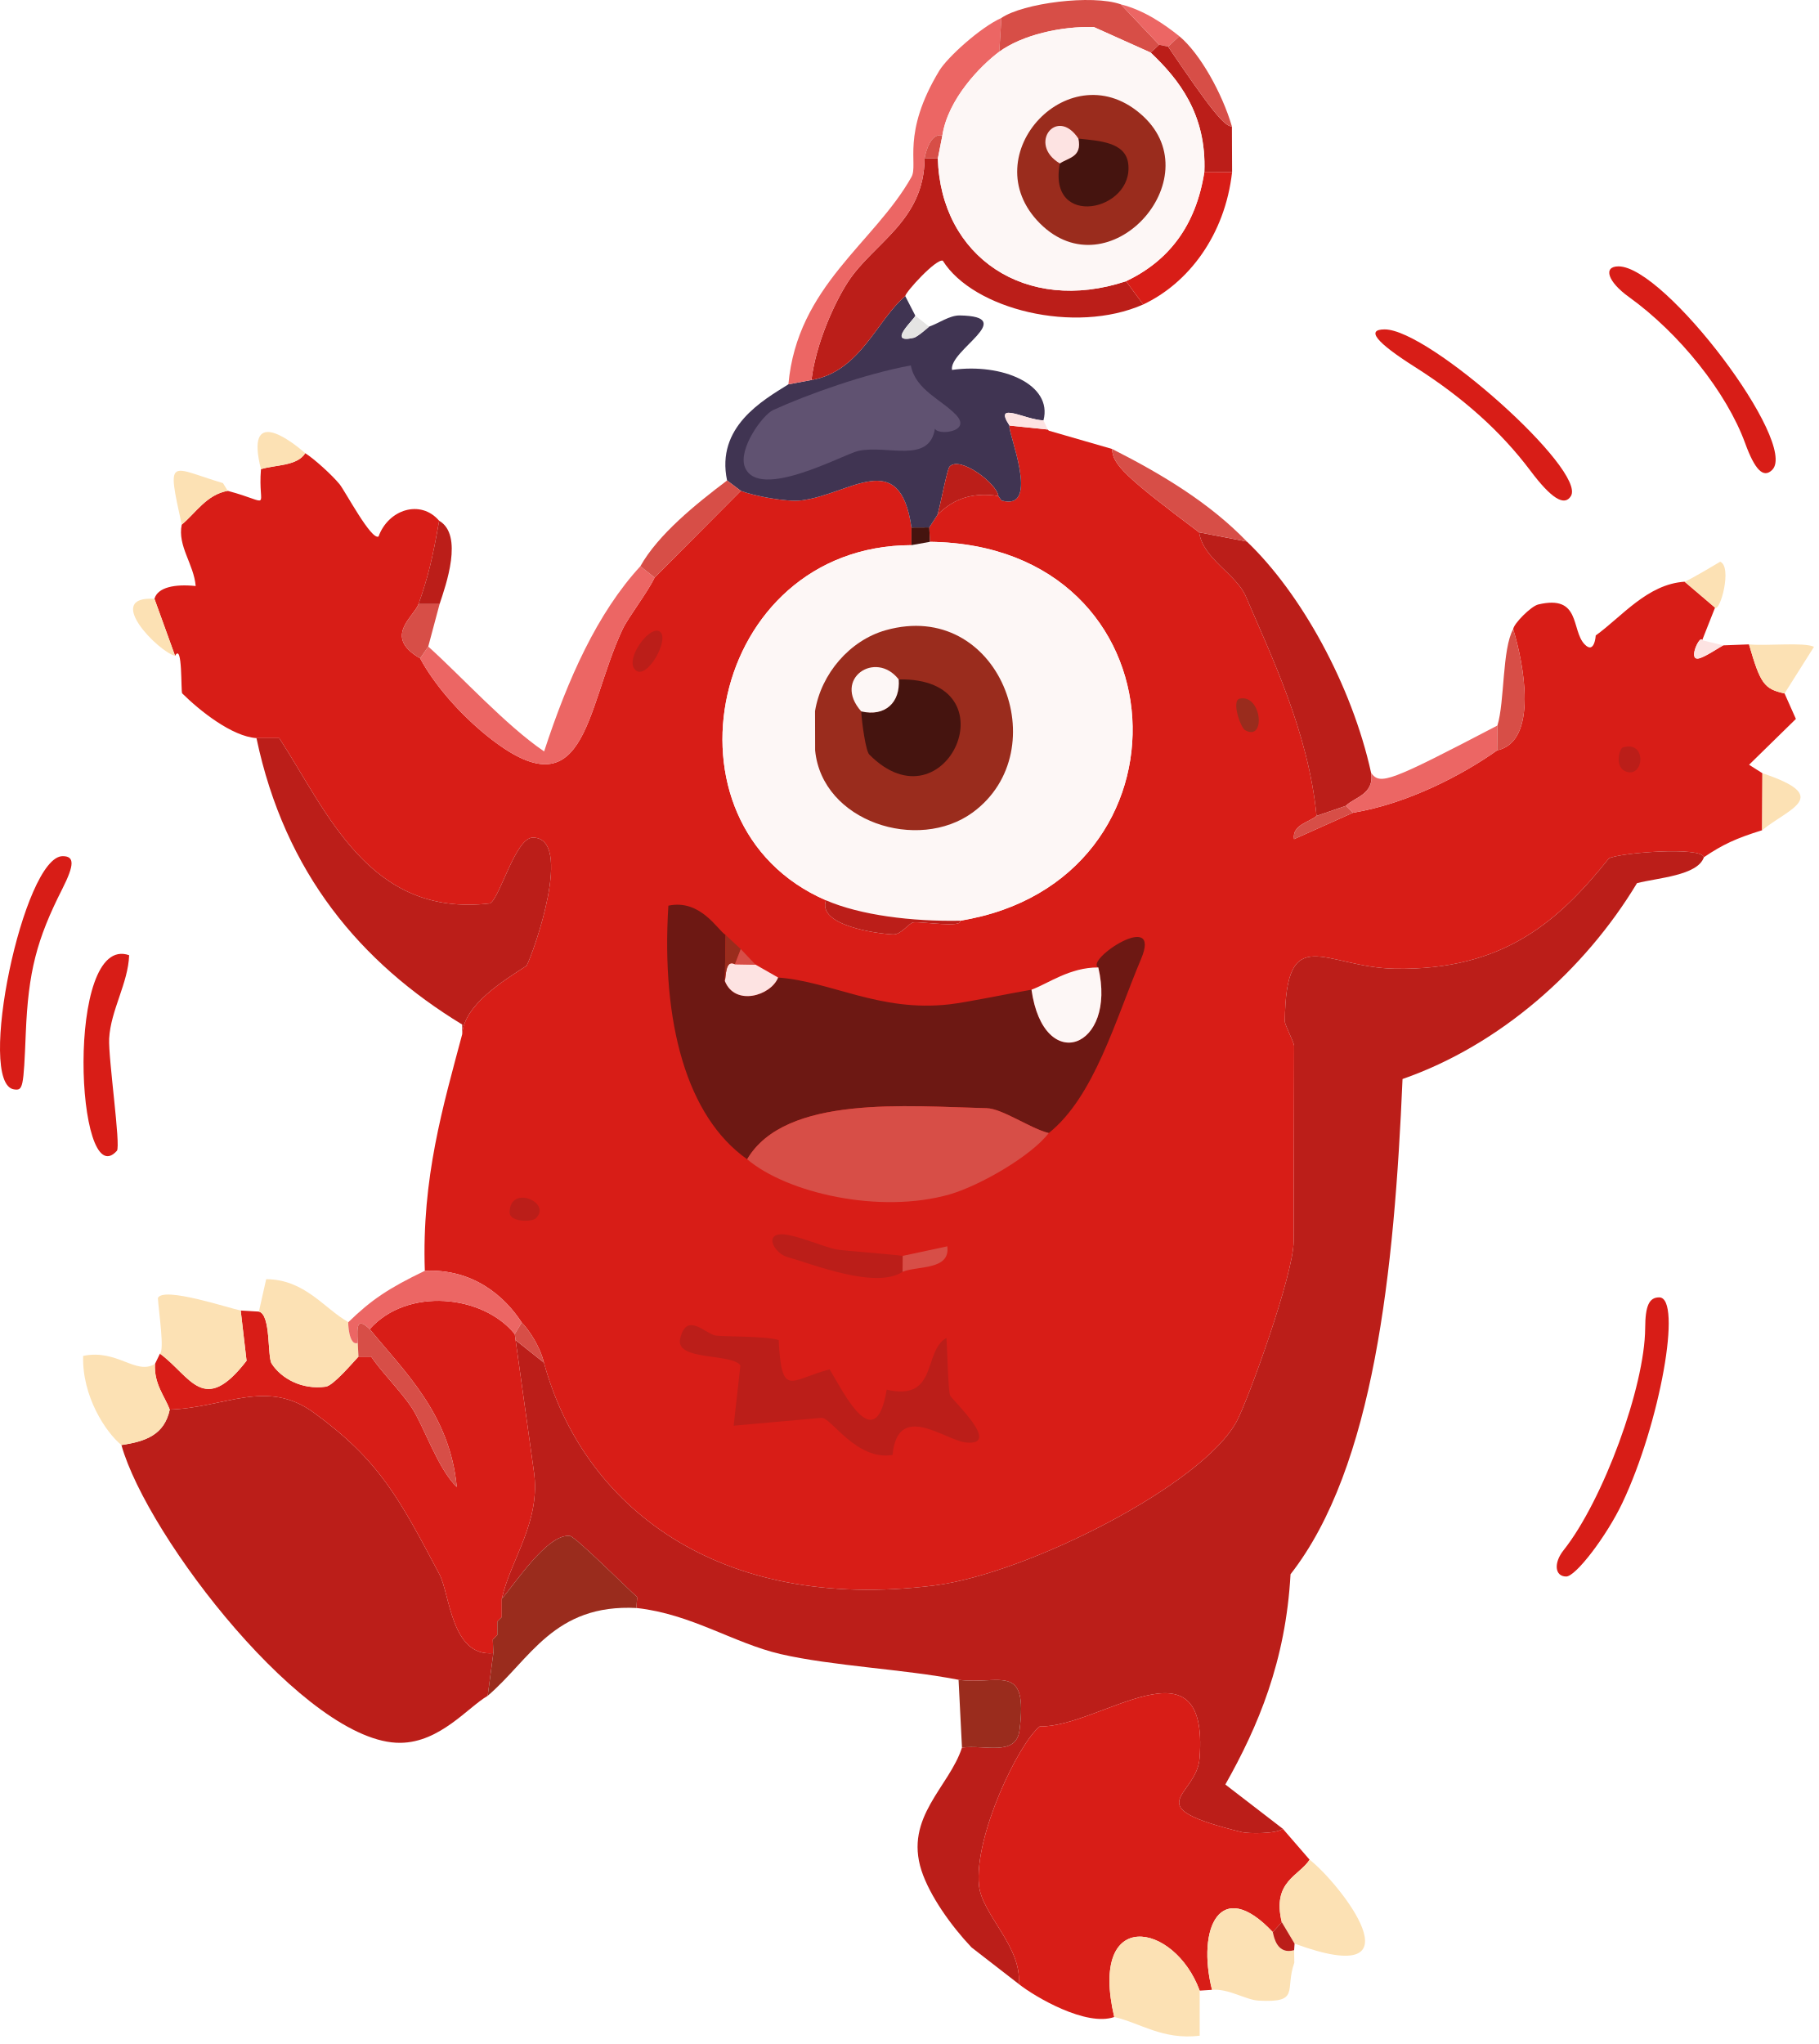
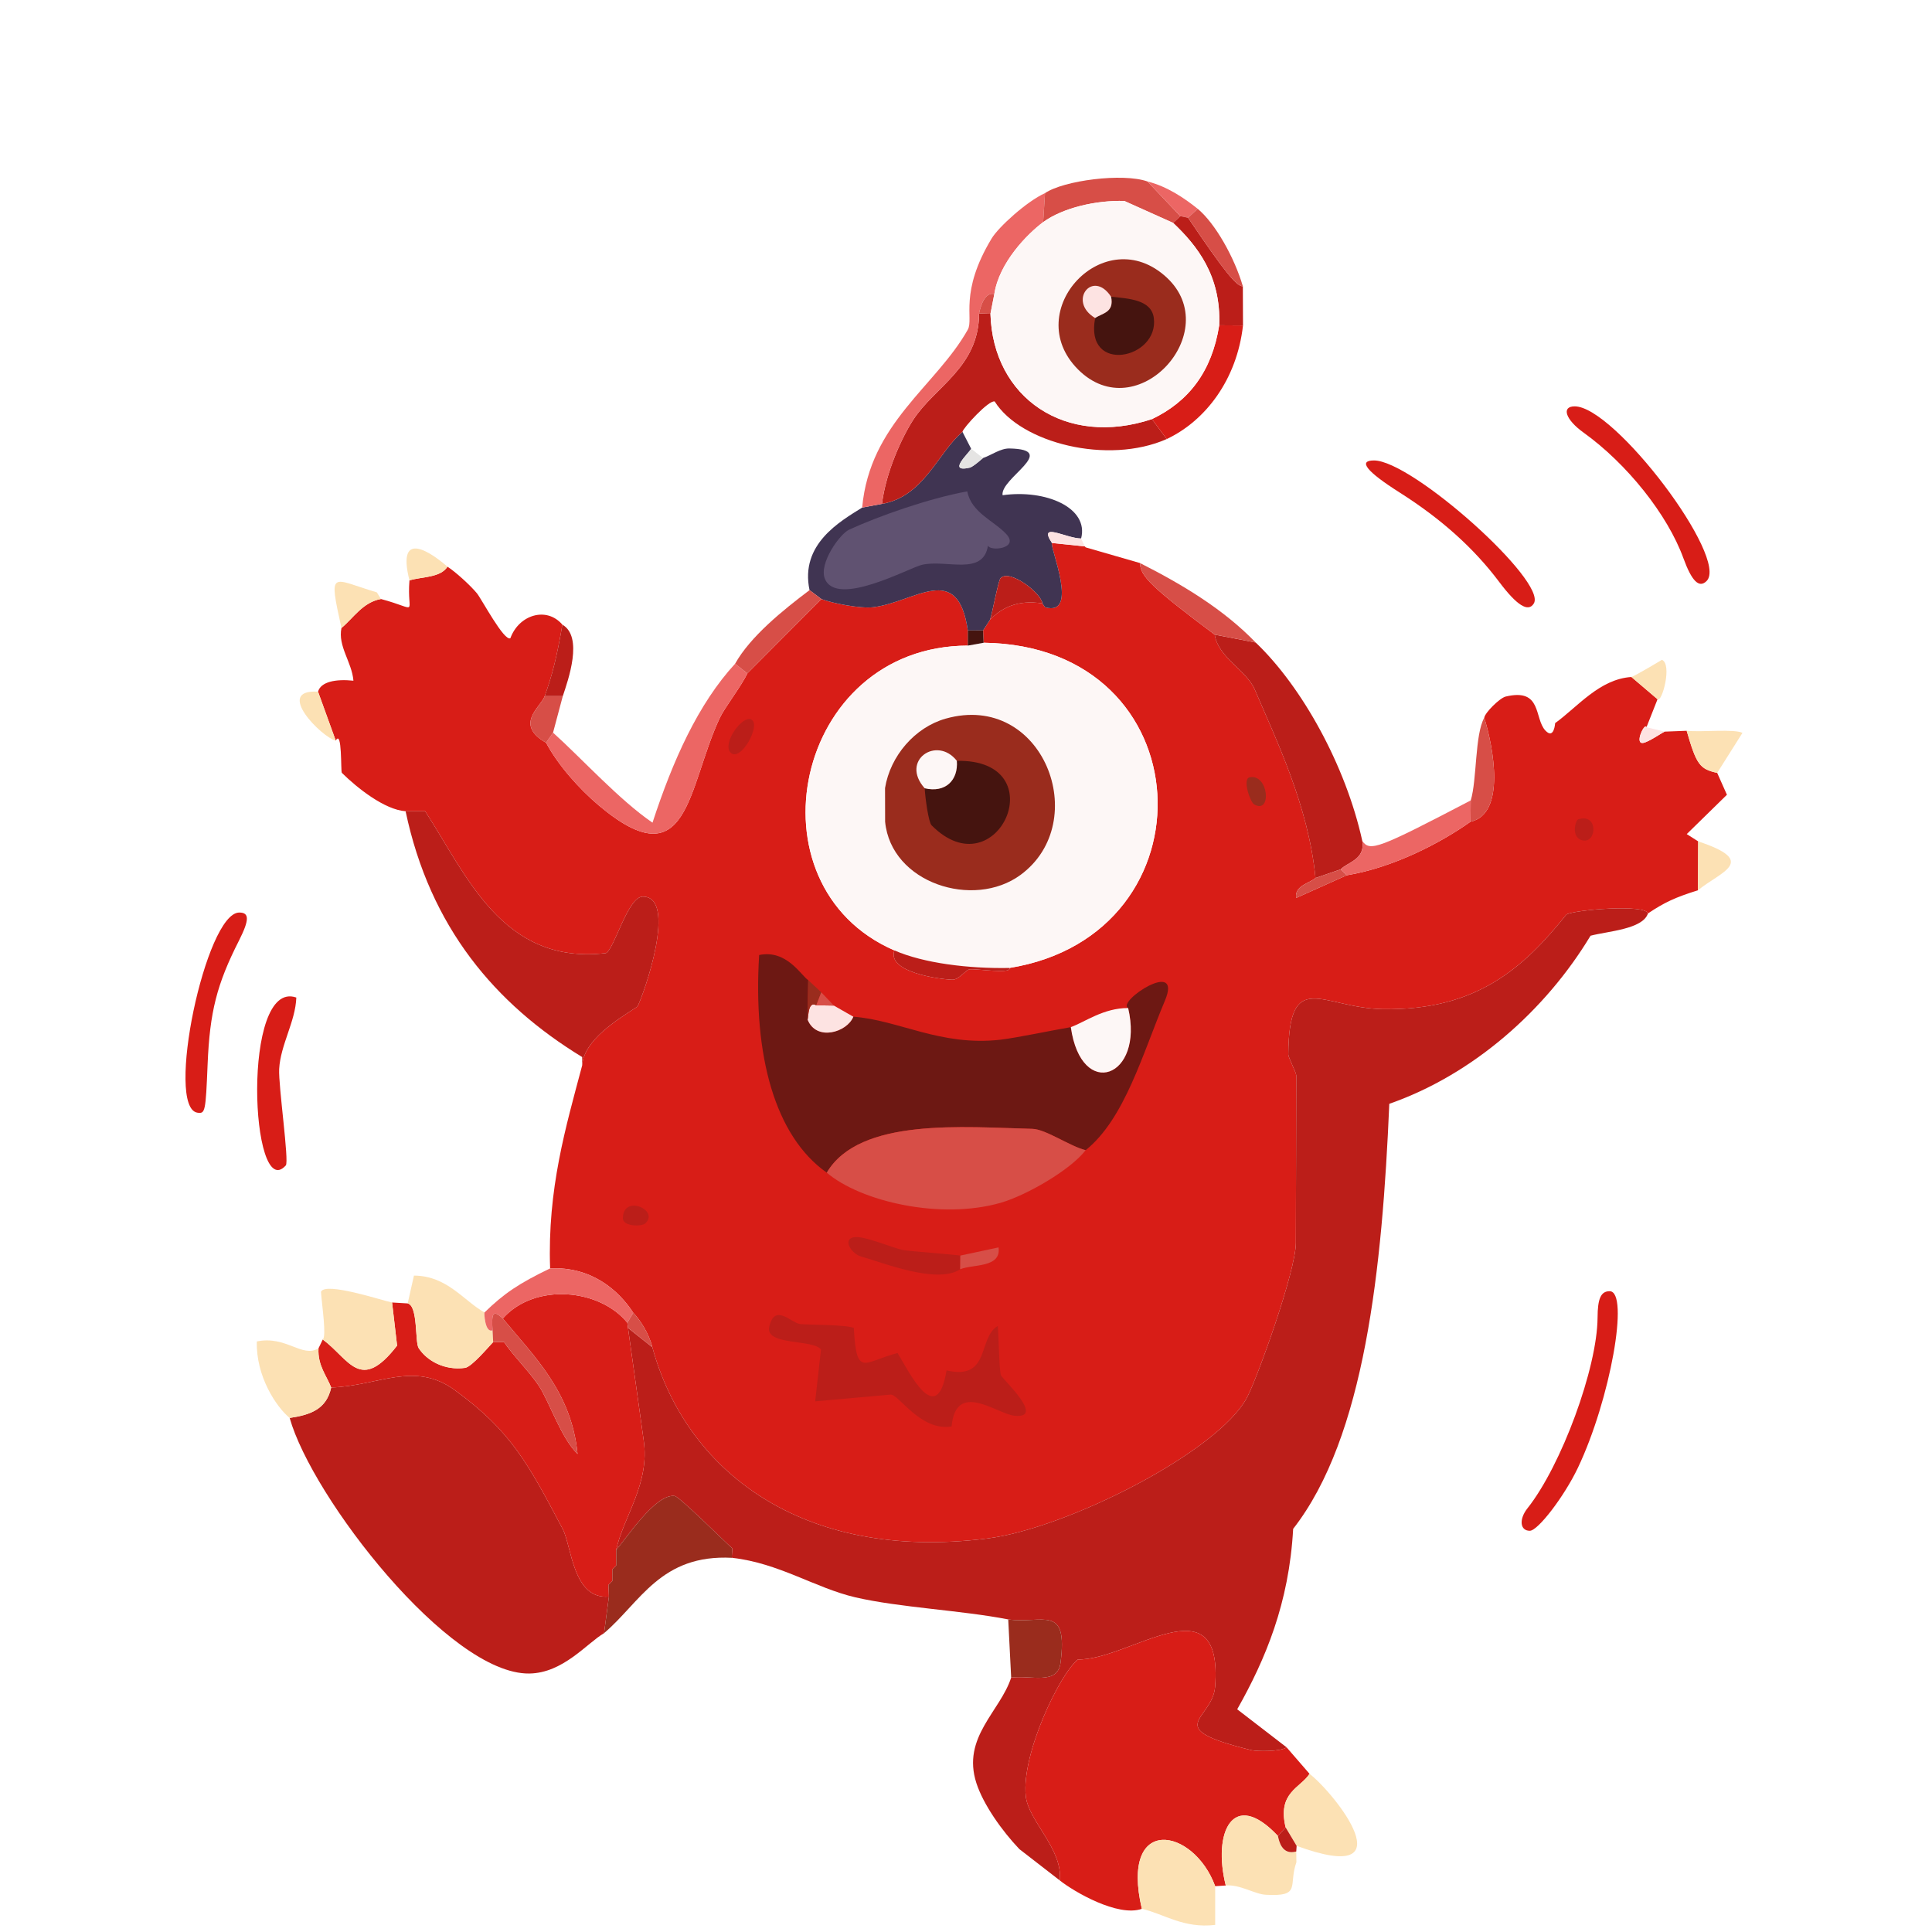
- <svg xmlns="http://www.w3.org/2000/svg" width="100%" height="100%" viewBox="0 0 202 227" version="1.1" xml:space="preserve" style="fill-rule:evenodd;clip-rule:evenodd;stroke-linejoin:round;stroke-miterlimit:2;">
+ <svg xmlns="http://www.w3.org/2000/svg" viewBox="-24.0 -23.0 250 250" version="1.1" style="fill-rule:evenodd;clip-rule:evenodd;stroke-linejoin:round;stroke-miterlimit:2;">
  <g transform="matrix(1,0,0,1,-801.7659,-822.4178)">
    <g>
      <g>
        <path d="M918.13,870.12L918.26,870.25L925.29,872.28C925.29,873.97 926.81,875.43 934.95,881.54C935.39,884.51 939.06,886.13 940.14,888.66C942.9,895.14 947.1,903.73 947.99,913.03C947.33,913.67 945.23,914.01 945.49,915.61L952.03,912.68C958.16,911.66 964.26,908.44 968.05,905.75C972.66,904.75 971,896.08 969.83,892.29C969.89,891.68 971.81,889.74 972.61,889.55C977.36,888.42 976.25,892.38 977.75,893.96C978.87,895.15 979,892.99 979,892.99C981.89,890.91 984.73,887.29 988.87,887.02L992.25,889.9L990.82,893.52C990.61,892.84 989.2,895.75 990.4,895.55C991.1,895.43 992.72,894.3 993.17,894.09L996.02,893.98C997.29,898.36 997.7,898.93 999.97,899.43L1001.23,902.26L996.03,907.35L997.51,908.29L997.48,914.62C994.59,915.52 993.13,916.19 991.01,917.62C990.74,916.39 981.57,917.13 980.46,917.75C974.94,924.65 968.81,930.2 956.72,930C948.86,929.87 944.57,924.54 944.47,935.85C944.46,936.24 945.5,938.2 945.5,938.57L945.45,960.25C945.44,963.95 940.43,977.81 939.13,980.25C935.39,987.29 915.85,997.2 905.51,998.5C881.31,1001.55 866.45,989.5 862.18,973.75C861.73,971.9 860.5,970.1 859.71,969.29C857.83,966.39 854.31,963.29 848.95,963.55C848.59,953.24 850.99,945.22 853.1,937.28C853.32,933.96 857.74,931.31 860.25,929.67C861.08,928.09 865.51,915.44 860.94,915.44C859,915.44 857.26,922.27 856.17,922.75C842.74,924.33 838.1,912.54 832.78,904.39L830.25,904.39C827.54,904.21 823.97,901.37 822,899.42C821.84,899.25 822.06,893.73 821.21,895.25L818.92,888.92C819.28,887.63 821.21,887.26 823.5,887.5C823.3,885.08 821.46,883.05 821.95,880.68C823.49,879.41 824.71,877.34 827.06,876.93C832.18,878.3 830.38,879.11 830.75,874.52C832.4,874.02 834.75,874.19 835.67,872.75C836.66,873.37 838.63,875.16 839.48,876.19C840.1,876.96 843.01,882.46 843.81,882C844.9,878.99 848.48,877.84 850.54,880.25C849.8,884.51 849.28,886.59 848.25,889.5C847.72,890.95 844.27,893.13 848.43,895.53C849.98,898.43 852.7,901.48 855.24,903.63C866.94,913.49 866.69,901.3 870.91,892.31C871.54,890.97 873.67,888.25 874.47,886.56L884.05,876.93C885.54,877.51 889.13,878.19 890.78,877.99C896.2,877.32 901.71,871.98 903,881L903,882.96C880.5,883.02 874.16,914.02 893.5,922.4C892.53,925.19 899.15,926.12 900.96,926.19C901.88,926.23 902.71,924.9 903.24,924.85C904.25,924.76 908.71,925.49 908.39,924.67C935.25,920.33 933.67,882.95 905.05,882.59L904.98,880.99L905.88,879.6C907.33,878.14 909.34,876.98 912.65,877.5L913,878C917.48,879.27 913.58,870.21 913.89,869.68L918.13,870.12Z" style="fill:rgb(216,29,23);fill-rule:nonzero;" />
        <g>
          <path d="M882.35,926.25L882.27,931.36C883.4,934.2 887.38,933.01 888.19,930.98C894.07,931.41 899.46,934.83 907.19,933.96C909.33,933.71 914.01,932.72 916.33,932.33C917.68,941.89 925.86,938.87 923.75,929.86C922.2,929.04 930.88,923.28 928.5,928.92C925.63,935.72 923.31,944.2 918.25,948.25C916.24,947.77 913.09,945.53 911.35,945.49C902.58,945.28 888.98,943.98 884.75,951.16C878.05,946.45 875.19,936.01 876,923C879.56,922.24 881.47,925.7 882.35,926.25Z" style="fill:rgb(109,24,19);fill-rule:nonzero;" />
          <path d="M918.25,948.25C916.27,950.83 910.57,954.1 907.25,955.06C899.48,957.29 889.16,954.91 884.75,951.16C888.98,943.98 902.58,945.28 911.35,945.49C913.09,945.53 916.24,947.77 918.25,948.25Z" style="fill:rgb(215,78,71);fill-rule:nonzero;" />
          <path d="M923.75,929.86C925.86,938.87 917.68,941.89 916.33,932.33C918.17,931.66 920.58,929.84 923.75,929.86Z" style="fill:rgb(253,247,246);fill-rule:nonzero;" />
          <g>
            <path d="M883.39,929.5L885.67,929.54L888.19,930.98C887.38,933.01 883.4,934.2 882.27,931.36C882.4,930.96 882.31,928.91 883.39,929.5Z" style="fill:rgb(253,227,226);fill-rule:nonzero;" />
            <g>
              <path d="M884.04,927.82L883.39,929.5C882.31,928.91 882.4,930.96 882.27,931.36L882.35,926.25L884.04,927.82Z" style="fill:rgb(154,44,29);fill-rule:nonzero;" />
              <path d="M885.67,929.54L883.39,929.5L884.04,927.82L885.67,929.54Z" style="fill:rgb(215,78,71);fill-rule:nonzero;" />
            </g>
          </g>
        </g>
        <path d="M881.25,970.74C882.04,970.87 887.1,970.79 888.25,971.25C888.59,977.79 889.55,975.61 893.91,974.5C895.35,976.82 898.97,984.42 900.25,976.75C905.98,978.07 904.26,972.49 906.88,971C907.01,972.67 907.06,976.75 907.29,977.38C907.48,977.88 913.16,983.07 909,982.61C906.73,982.35 901.46,978 900.9,984C896.86,984.67 894.04,979.77 893,979.88L883.25,980.75L884,974.06C883.07,972.67 876.72,973.6 877.31,971.08C878.02,968.04 880.09,970.54 881.25,970.74Z" style="fill:rgb(187,30,25);fill-rule:nonzero;" />
        <g>
          <path d="M902.03,961.89L902.01,963.66C899.01,965.65 891.9,962.76 889.22,962.02C887.92,961.66 886.74,959.76 888.29,959.51C889.65,959.29 893.38,960.98 894.74,961.19C895.68,961.34 900.56,961.69 902.03,961.89Z" style="fill:rgb(187,30,25);fill-rule:nonzero;" />
          <path d="M902.01,963.66L902.03,961.89L906.98,960.83C907.35,963.51 903.65,962.98 902.01,963.66Z" style="fill:rgb(215,78,71);fill-rule:nonzero;" />
        </g>
        <path d="M874.94,892.5C876.38,893.1 873.54,898.25 872.26,896.75C871.25,895.55 873.78,892.02 874.94,892.5Z" style="fill:rgb(187,30,25);fill-rule:nonzero;" />
        <path d="M939.47,900C941.93,899.51 942.38,904.85 940.04,903.5C939.56,903.23 938.49,900.2 939.47,900Z" style="fill:rgb(154,44,29);fill-rule:nonzero;" />
        <path d="M861.25,957.74C860.79,958.15 858.37,958.14 858.37,957.07C858.37,953.89 863.18,956.01 861.25,957.74Z" style="fill:rgb(187,30,25);fill-rule:nonzero;" />
        <path d="M982,905.43C984.67,904.59 984.4,908.75 982.43,908.13C981.04,907.7 981.62,905.55 982,905.43Z" style="fill:rgb(187,30,25);fill-rule:nonzero;" />
        <g>
          <path d="M991.01,917.62C990.33,919.67 985.82,919.91 983.58,920.5C977.76,930.16 968.36,938.48 957.54,942.25C956.63,963.56 954.38,985.38 945.1,997.25C944.57,1006.89 941.51,1014.14 937.86,1020.6L944.25,1025.52C943.5,1026.1 940.42,1026.06 939.7,1025.89C927.8,1022.95 934.66,1022.06 935,1017.68C936.08,1003.74 923.89,1014.3 917.25,1014.15C914.92,1015.99 909.92,1026.34 910.5,1031.83C910.84,1035.07 915.3,1038.64 914.91,1042.75L909.67,1038.69C907.41,1036.31 905.02,1032.95 904.11,1030.15C902.19,1024.22 907.2,1020.87 908.61,1016.5C911.16,1016.16 914.62,1017.52 915,1014.57C915.99,1006.92 912.71,1009.58 908.23,1008.97C902.13,1007.78 894.24,1007.45 888.44,1006.11C883.23,1004.89 878.58,1001.68 872.5,1001C872.38,1000.89 872.6,999.84 872.5,999.75C871.42,998.8 865.69,993.09 865.08,993C862.58,992.64 858.77,998.59 857.5,999.96C858.48,995.58 861.9,991.39 861.05,985.74L859.03,971.25L862.18,973.75C866.45,989.5 881.31,1001.55 905.51,998.5C915.85,997.2 935.39,987.29 939.13,980.25C940.43,977.81 945.44,963.95 945.45,960.25L945.5,938.57C945.5,938.2 944.46,936.24 944.47,935.85C944.57,924.54 948.86,929.87 956.72,930C968.81,930.2 974.94,924.65 980.46,917.75C981.57,917.13 990.74,916.39 991.01,917.62Z" style="fill:rgb(187,30,25);fill-rule:nonzero;" />
          <g>
            <g>
              <path d="M944.25,1025.52L947.22,1028.95C946.06,1030.77 943.02,1031.35 944.13,1035.89L943.13,1036.99C937.29,1030.77 934.66,1036.57 936.38,1043.4L935.01,1043.49C932.22,1035.88 922.66,1034.15 925.52,1046.42C922.41,1047.52 916.7,1044.18 914.91,1042.75C915.3,1038.64 910.84,1035.07 910.5,1031.83C909.92,1026.34 914.92,1015.99 917.25,1014.15C923.89,1014.3 936.08,1003.74 935,1017.68C934.66,1022.06 927.8,1022.95 939.7,1025.89C940.42,1026.06 943.5,1026.1 944.25,1025.52Z" style="fill:rgb(216,29,23);fill-rule:nonzero;" />
              <path d="M935.01,1043.49L935.01,1048.5C930.88,1048.99 928.37,1047.06 925.52,1046.42C922.66,1034.15 932.22,1035.88 935.01,1043.49Z" style="fill:rgb(252,225,180);fill-rule:nonzero;" />
              <path d="M943.13,1036.99C943.26,1037.59 943.62,1039.52 945.5,1039L945.52,1040.39C944.44,1043.42 946.23,1044.86 941.55,1044.6C940.12,1044.52 938.22,1043.24 936.38,1043.4C934.66,1036.57 937.29,1030.77 943.13,1036.99Z" style="fill:rgb(252,225,180);fill-rule:nonzero;" />
              <g>
                <path d="M945.55,1038.27L944.13,1035.89C943.02,1031.35 946.06,1030.77 947.22,1028.95C950.47,1031.46 960.14,1043.62 945.55,1038.27Z" style="fill:rgb(252,225,180);fill-rule:nonzero;" />
                <path d="M945.55,1038.27L945.5,1039C943.62,1039.52 943.26,1037.59 943.13,1036.99L944.13,1035.89L945.55,1038.27Z" style="fill:rgb(187,30,25);fill-rule:nonzero;" />
              </g>
            </g>
          </g>
          <path d="M908.61,1016.5L908.23,1008.97C912.71,1009.58 915.99,1006.92 915,1014.57C914.62,1017.52 911.16,1016.16 908.61,1016.5Z" style="fill:rgb(154,44,29);fill-rule:nonzero;" />
        </g>
        <g>
          <path d="M908.39,924.67C903.06,924.77 897.31,924.06 893.5,922.4C874.16,914.02 880.5,883.02 903,882.96L905.05,882.59C933.67,882.95 935.25,920.33 908.39,924.67Z" style="fill:rgb(253,247,246);fill-rule:nonzero;" />
          <g>
            <path d="M892.3,905.75L892.29,901.39C892.97,897.23 896.15,893.54 900.13,892.41C912.74,888.85 919.2,905.75 909.81,912.64C903.73,917.09 893.07,913.69 892.3,905.75Z" style="fill:rgb(154,44,29);fill-rule:nonzero;" />
            <g>
              <path d="M897.42,901.42C900.09,902.05 901.78,900.4 901.58,897.87C914.47,897.63 906.83,914.8 898.31,906.21C897.92,905.81 897.49,902.71 897.42,901.42Z" style="fill:rgb(69,20,15);fill-rule:nonzero;" />
              <path d="M901.58,897.87C901.78,900.4 900.09,902.05 897.42,901.42C894.2,897.8 899.02,894.58 901.58,897.87Z" style="fill:rgb(253,247,246);fill-rule:nonzero;" />
            </g>
          </g>
          <path d="M908.39,924.67C908.71,925.49 904.25,924.76 903.24,924.85C902.71,924.9 901.88,926.23 900.96,926.19C899.15,926.12 892.53,925.19 893.5,922.4C897.31,924.06 903.06,924.77 908.39,924.67Z" style="fill:rgb(187,30,25);fill-rule:nonzero;" />
        </g>
        <g>
          <path d="M902.31,855.3L903.43,857.48C903.24,857.97 900.21,860.64 903.26,859.93C903.69,859.83 904.96,858.69 904.96,858.69C906.07,858.31 907.22,857.43 908.38,857.45C914.94,857.57 907.15,861.31 907.5,863.5C913.07,862.71 918.71,865.11 917.66,869.1C915.73,869.09 912.03,866.87 913.89,869.68C913.58,870.21 917.48,879.27 913,878L912.65,877.5C912.51,876.15 908.4,873.01 907.24,874.23C906.94,874.54 906.2,878.65 905.88,879.6L904.98,880.99L903,881C901.71,871.98 896.2,877.32 890.78,877.99C889.13,878.19 885.54,877.51 884.05,876.93L882.52,875.78C881.26,869.83 886.47,866.89 889.33,865.1L891.89,864.62C897.33,863.68 899.12,857.99 902.31,855.3Z" style="fill:rgb(64,52,82);fill-rule:nonzero;" />
          <path d="M902.93,863C903.45,865.76 906.43,866.83 908,868.55C909.69,870.41 905.86,870.8 905.61,870.01C904.99,873.99 900.29,871.78 897.08,872.5C895.49,872.85 886.02,878.09 884.5,874.3C883.71,872.32 886.44,868.5 887.65,867.95C891.46,866.21 897.86,863.93 902.93,863Z" style="fill:rgb(96,82,113);fill-rule:nonzero;" />
          <g>
            <path d="M905.93,840.02C906.24,850.93 915.68,857.35 926.83,853.65L928.74,856.23C921.14,859.59 909.86,856.77 906.48,851.37C905.74,851.12 902.34,854.85 902.31,855.3C899.12,857.99 897.33,863.68 891.89,864.62C892.4,860.47 894.5,855.96 895.93,853.75C898.75,849.4 904.42,846.99 904.46,839.98L905.93,840.02Z" style="fill:rgb(187,30,25);fill-rule:nonzero;" />
            <g>
              <path d="M912.99,824.41L912.75,828.16C910.68,829.71 907.05,833.4 906.43,837.47C905.23,837.15 904.63,839.04 904.46,839.98C904.42,846.99 898.75,849.4 895.93,853.75C894.5,855.96 892.4,860.47 891.89,864.62L889.33,865.1C890.32,854.16 898.88,849.41 903,842.07C903.79,840.65 901.84,837.29 906.1,830.25C907,828.78 910.63,825.47 912.99,824.41Z" style="fill:rgb(236,102,100);fill-rule:nonzero;" />
              <g>
                <path d="M926.25,822.9L930.51,827.39L929.57,828.26L923.25,825.42C919.61,825.32 915.33,826.29 912.75,828.16L912.99,824.41C915.38,822.77 923.06,821.77 926.25,822.9Z" style="fill:rgb(215,78,71);fill-rule:nonzero;" />
                <path d="M932.75,826.44L931.5,827.59L930.51,827.39L926.25,822.9C928.84,823.55 931.09,825.11 932.75,826.44Z" style="fill:rgb(236,102,100);fill-rule:nonzero;" />
              </g>
              <path d="M906.43,837.47L905.93,840.02L904.46,839.98C904.63,839.04 905.23,837.15 906.43,837.47Z" style="fill:rgb(215,78,71);fill-rule:nonzero;" />
            </g>
            <g>
              <path d="M938.61,841.53C937.82,848.55 933.75,853.87 928.74,856.23L926.83,853.65C931.6,851.38 934.6,847.46 935.53,841.51L938.61,841.53Z" style="fill:rgb(216,29,23);fill-rule:nonzero;" />
              <g>
                <path d="M930.51,827.39L931.5,827.59C936.17,834.5 937.77,836.49 938.59,836.46L938.61,841.53L935.53,841.51C935.79,835.08 932.65,831.18 929.57,828.26L930.51,827.39Z" style="fill:rgb(187,30,25);fill-rule:nonzero;" />
                <path d="M938.59,836.46C937.77,836.49 936.17,834.5 931.5,827.59L932.75,826.44C935.03,828.33 937.51,832.76 938.59,836.46Z" style="fill:rgb(215,78,71);fill-rule:nonzero;" />
              </g>
            </g>
          </g>
          <path d="M905.88,879.6C906.2,878.65 906.94,874.54 907.24,874.23C908.4,873.01 912.51,876.15 912.65,877.5C909.34,876.98 907.33,878.14 905.88,879.6Z" style="fill:rgb(187,30,25);fill-rule:nonzero;" />
          <path d="M917.66,869.1L918.13,870.12L913.89,869.68C912.03,866.87 915.73,869.09 917.66,869.1Z" style="fill:rgb(253,227,226);fill-rule:nonzero;" />
          <path d="M903.43,857.48L904.96,858.69C904.96,858.69 903.69,859.83 903.26,859.93C900.21,860.64 903.24,857.97 903.43,857.48Z" style="fill:rgb(229,228,227);fill-rule:nonzero;" />
          <path d="M904.98,880.99L905.05,882.59L903,882.96L903,881L904.98,880.99Z" style="fill:rgb(69,20,15);fill-rule:nonzero;" />
        </g>
        <path d="M853.1,937.28L853.1,936.2C841.84,929.34 833.41,919.4 830.25,904.39L832.78,904.39C838.1,912.54 842.74,924.33 856.17,922.75C857.26,922.27 859,915.44 860.94,915.44C865.51,915.44 861.08,928.09 860.25,929.67C857.74,931.31 853.32,933.96 853.1,937.28Z" style="fill:rgb(187,30,25);fill-rule:nonzero;" />
        <g>
          <path d="M940.25,882.56C946.25,888.28 951.91,898.49 954.05,908.25C954.44,910.67 952.12,910.98 951.25,911.91L947.99,913.03C947.1,903.73 942.9,895.14 940.14,888.66C939.06,886.13 935.39,884.51 934.95,881.54L940.25,882.56Z" style="fill:rgb(187,30,25);fill-rule:nonzero;" />
          <g>
            <path d="M968.08,902.99L968.05,905.75C964.26,908.44 958.16,911.66 952.03,912.68L951.25,911.91C952.12,910.98 954.44,910.67 954.05,908.25C955.06,909.64 956.09,909.25 968.08,902.99Z" style="fill:rgb(236,102,100);fill-rule:nonzero;" />
            <path d="M969.83,892.29C971,896.08 972.66,904.75 968.05,905.75L968.08,902.99C968.89,900.34 968.6,894.47 969.83,892.29Z" style="fill:rgb(215,78,71);fill-rule:nonzero;" />
            <path d="M951.25,911.91L952.03,912.68L945.49,915.61C945.23,914.01 947.33,913.67 947.99,913.03L951.25,911.91Z" style="fill:rgb(215,78,71);fill-rule:nonzero;" />
          </g>
          <path d="M940.25,882.56L934.95,881.54C926.81,875.43 925.29,873.97 925.29,872.28C930.92,875.13 936.16,878.32 940.25,882.56Z" style="fill:rgb(215,78,71);fill-rule:nonzero;" />
        </g>
        <g>
          <path d="M872.89,885.3L874.47,886.56C873.67,888.25 871.54,890.97 870.91,892.31C866.69,901.3 866.94,913.49 855.24,903.63C852.7,901.48 849.98,898.43 848.43,895.53L849.33,894.22C853.11,897.63 857.91,902.94 862.2,905.87C864.84,897.8 868.1,890.51 872.89,885.3Z" style="fill:rgb(236,102,100);fill-rule:nonzero;" />
          <path d="M882.52,875.78L884.05,876.93L874.47,886.56L872.89,885.3C874.86,881.78 879.07,878.38 882.52,875.78Z" style="fill:rgb(215,78,71);fill-rule:nonzero;" />
        </g>
        <path d="M999.97,899.43C997.7,898.93 997.29,898.36 996.02,893.98C998,894.18 1002.13,893.71 1003.24,894.25L999.97,899.43Z" style="fill:rgb(252,225,180);fill-rule:nonzero;" />
        <path d="M821.95,880.68C820.24,872.93 820.61,874.31 826.53,876.07L827.06,876.93C824.71,877.34 823.49,879.41 821.95,880.68Z" style="fill:rgb(252,225,180);fill-rule:nonzero;" />
        <g>
          <path d="M850.59,889.5L848.25,889.5C849.28,886.59 849.8,884.51 850.54,880.25C853.27,881.83 851.29,887.4 850.59,889.5Z" style="fill:rgb(187,30,25);fill-rule:nonzero;" />
          <path d="M848.25,889.5L850.59,889.5L849.33,894.22L848.43,895.53C844.27,893.13 847.72,890.95 848.25,889.5Z" style="fill:rgb(215,78,71);fill-rule:nonzero;" />
        </g>
        <path d="M997.48,914.62L997.51,908.29C1005.38,910.91 1000.41,912.2 997.48,914.62Z" style="fill:rgb(252,225,180);fill-rule:nonzero;" />
        <path d="M830.75,874.52C828.98,867.55 833.87,871.17 835.67,872.75C834.75,874.19 832.4,874.02 830.75,874.52Z" style="fill:rgb(252,225,180);fill-rule:nonzero;" />
        <path d="M818.92,888.92L821.21,895.25C819.42,894.85 813.18,888.57 818.92,888.92Z" style="fill:rgb(252,225,180);fill-rule:nonzero;" />
        <path d="M992.25,889.9L988.87,887.02C989.58,886.75 992.82,884.8 992.82,884.8C994.19,885.37 992.81,890.4 992.25,889.9Z" style="fill:rgb(252,225,180);fill-rule:nonzero;" />
        <path d="M990.82,893.52L993.17,894.09C992.72,894.3 991.1,895.43 990.4,895.55C989.2,895.75 990.61,892.84 990.82,893.52Z" style="fill:rgb(253,227,226);fill-rule:nonzero;" />
      </g>
      <g>
        <path d="M856.56,1006.01L855.93,1010.75C853.73,1012.03 850.64,1015.92 846.25,1015.97C835.87,1016.11 818.13,993.16 815.25,982.9C817.96,982.5 820.02,981.76 820.62,978.96C826.77,978.76 831.36,975.47 836.63,979.31C843.94,984.63 846.13,988.87 850.57,997.25C851.75,999.47 851.88,1006.45 856.56,1006.01Z" style="fill:rgb(187,30,25);fill-rule:nonzero;" />
        <g>
          <path d="M830.52,968.08C831.88,968.41 831.44,973.08 831.94,973.86C832.99,975.49 835.28,976.79 837.94,976.42C838.81,976.3 841,973.68 841.58,973.08L842.99,973.08C844.04,974.68 846.31,976.95 847.5,978.75C848.82,980.75 850.4,985.55 852.5,987.56C851.73,979.49 846.78,974.84 842.83,970.03C847,965.34 855.4,966.2 858.94,970.58L859.03,971.25L861.05,985.74C861.9,991.39 858.48,995.58 857.5,999.96L857.5,1002L857,1002.5L857,1004L856.5,1004.5L856.56,1006.01C851.88,1006.45 851.75,999.47 850.57,997.25C846.13,988.87 843.94,984.63 836.63,979.31C831.36,975.47 826.77,978.76 820.62,978.96C820.06,977.47 818.85,976.11 818.98,973.89L819.53,972.75C822.95,975.26 824.37,979.73 829.15,973.54L828.5,967.96L830.52,968.08Z" style="fill:rgb(216,29,23);fill-rule:nonzero;" />
          <path d="M872.5,1001C863.26,1000.51 860.64,1006.74 855.93,1010.75L856.56,1006.01L856.5,1004.5L857,1004L857,1002.5L857.5,1002L857.5,999.96C858.77,998.59 862.58,992.64 865.08,993C865.69,993.09 871.42,998.8 872.5,999.75C872.6,999.84 872.38,1000.89 872.5,1001Z" style="fill:rgb(154,44,29);fill-rule:nonzero;" />
          <g>
            <path d="M840.46,969.25C840.4,969.16 840.48,971.95 841.5,971.56L841.58,973.08C841,973.68 838.81,976.3 837.94,976.42C835.28,976.79 832.99,975.49 831.94,973.86C831.44,973.08 831.88,968.41 830.52,968.08L831.33,964.48C835.63,964.5 837.75,967.73 840.46,969.25Z" style="fill:rgb(252,225,180);fill-rule:nonzero;" />
            <g>
              <path d="M859.71,969.29L858.94,970.58C855.4,966.2 847,965.34 842.83,970.03C841.48,968.75 841.37,969.49 841.5,971.56C840.48,971.95 840.4,969.16 840.46,969.25C843.01,966.77 844.92,965.49 848.95,963.55C854.31,963.29 857.83,966.39 859.71,969.29Z" style="fill:rgb(236,102,100);fill-rule:nonzero;" />
              <path d="M842.83,970.03C846.78,974.84 851.73,979.49 852.5,987.56C850.4,985.55 848.82,980.75 847.5,978.75C846.31,976.95 844.04,974.68 842.99,973.08L841.58,973.08L841.5,971.56C841.37,969.49 841.48,968.75 842.83,970.03Z" style="fill:rgb(215,78,71);fill-rule:nonzero;" />
              <path d="M862.18,973.75L859.03,971.25L858.94,970.58L859.71,969.29C860.5,970.1 861.73,971.9 862.18,973.75Z" style="fill:rgb(215,78,71);fill-rule:nonzero;" />
            </g>
          </g>
          <path d="M828.5,967.96L829.15,973.54C824.37,979.73 822.95,975.26 819.53,972.75C820.04,972.35 819.42,968.3 819.3,966.58C819.86,965.24 827.29,967.73 828.5,967.96Z" style="fill:rgb(252,225,180);fill-rule:nonzero;" />
          <path d="M818.98,973.89C818.85,976.11 820.06,977.47 820.62,978.96C820.02,981.76 817.96,982.5 815.25,982.9C813.52,981.49 810.87,977.5 811,973C814.81,972.21 816.84,975.18 818.98,973.89Z" style="fill:rgb(252,225,180);fill-rule:nonzero;" />
        </g>
      </g>
      <g>
        <path d="M929.57,828.26C932.65,831.18 935.79,835.08 935.53,841.51C934.6,847.46 931.6,851.38 926.83,853.65C915.68,857.35 906.24,850.93 905.93,840.02L906.43,837.47C907.05,833.4 910.68,829.71 912.75,828.16C915.33,826.29 919.61,825.32 923.25,825.42L929.57,828.26Z" style="fill:rgb(253,247,246);fill-rule:nonzero;" />
        <g>
          <path d="M928.75,835.34C936.27,842.35 924.91,854.87 917.27,847.23C909.71,839.66 920.75,827.89 928.75,835.34Z" style="fill:rgb(154,44,29);fill-rule:nonzero;" />
          <g>
            <path d="M919.48,840.57C920.42,839.92 921.97,839.88 921.54,837.81C923.82,838.06 926.75,838.18 927.07,840.56C927.77,845.88 918.06,847.91 919.48,840.57Z" style="fill:rgb(69,20,15);fill-rule:nonzero;" />
            <path d="M921.54,837.81C921.97,839.88 920.42,839.92 919.48,840.57C915.86,838.43 919.15,834.19 921.54,837.81Z" style="fill:rgb(253,227,226);fill-rule:nonzero;" />
          </g>
        </g>
      </g>
      <path d="M986.05,966.5C988.65,966.5 986.13,980.55 981.95,989.34C980.2,993.02 976.78,997.5 975.72,997.5C974.45,997.5 974.3,996 975.42,994.59C979.81,989.06 984.45,976.44 984.49,969.92C984.5,967.43 984.93,966.5 986.05,966.5Z" style="fill:rgb(216,29,23);fill-rule:nonzero;" />
      <path d="M981.53,852C986.7,852 1001.54,871.66 998.6,874.6C997.63,875.57 996.68,874.63 995.59,871.63C993.54,866.01 988.31,859.44 982.67,855.39C980.34,853.72 979.77,852 981.53,852Z" style="fill:rgb(216,29,23);fill-rule:nonzero;" />
      <path d="M955.56,859C960.5,859 978,874.66 976.24,877.51C975.52,878.69 974.05,877.77 971.74,874.69C968.47,870.34 964.26,866.56 958.88,863.15C954.59,860.43 953.45,859 955.56,859Z" style="fill:rgb(216,29,23);fill-rule:nonzero;" />
      <path d="M808.73,917.5C810.05,917.5 810.04,918.45 808.7,921.11C805.82,926.78 804.91,930.35 804.63,937.15C804.38,943.29 804.32,943.55 803.32,943.4C799.09,942.79 804.37,917.5 808.73,917.5Z" style="fill:rgb(216,29,23);fill-rule:nonzero;" />
      <path d="M816.11,928.5C816,931.61 814.06,934.61 813.89,937.75C813.78,939.92 815.2,949.71 814.75,950.22C810.19,955.34 808.97,925.99 816.11,928.5Z" style="fill:rgb(216,29,23);fill-rule:nonzero;" />
      <path d="M892.29,901.39L892.3,905.75L892.29,901.39Z" style="fill:rgb(236,102,100);fill-rule:nonzero;" />
      <path d="M918.26,870.25L918.13,870.12L918.26,870.25Z" style="fill:rgb(253,227,226);fill-rule:nonzero;" />
      <path d="M913,878L912.65,877.5L913,878Z" style="fill:rgb(187,30,25);fill-rule:nonzero;" />
      <path d="M857.5,1002L857,1002.5L857.5,1002Z" style="fill:rgb(187,30,25);fill-rule:nonzero;" />
      <path d="M857,1004L856.5,1004.5L857,1004Z" style="fill:rgb(187,30,25);fill-rule:nonzero;" />
    </g>
  </g>
</svg>
